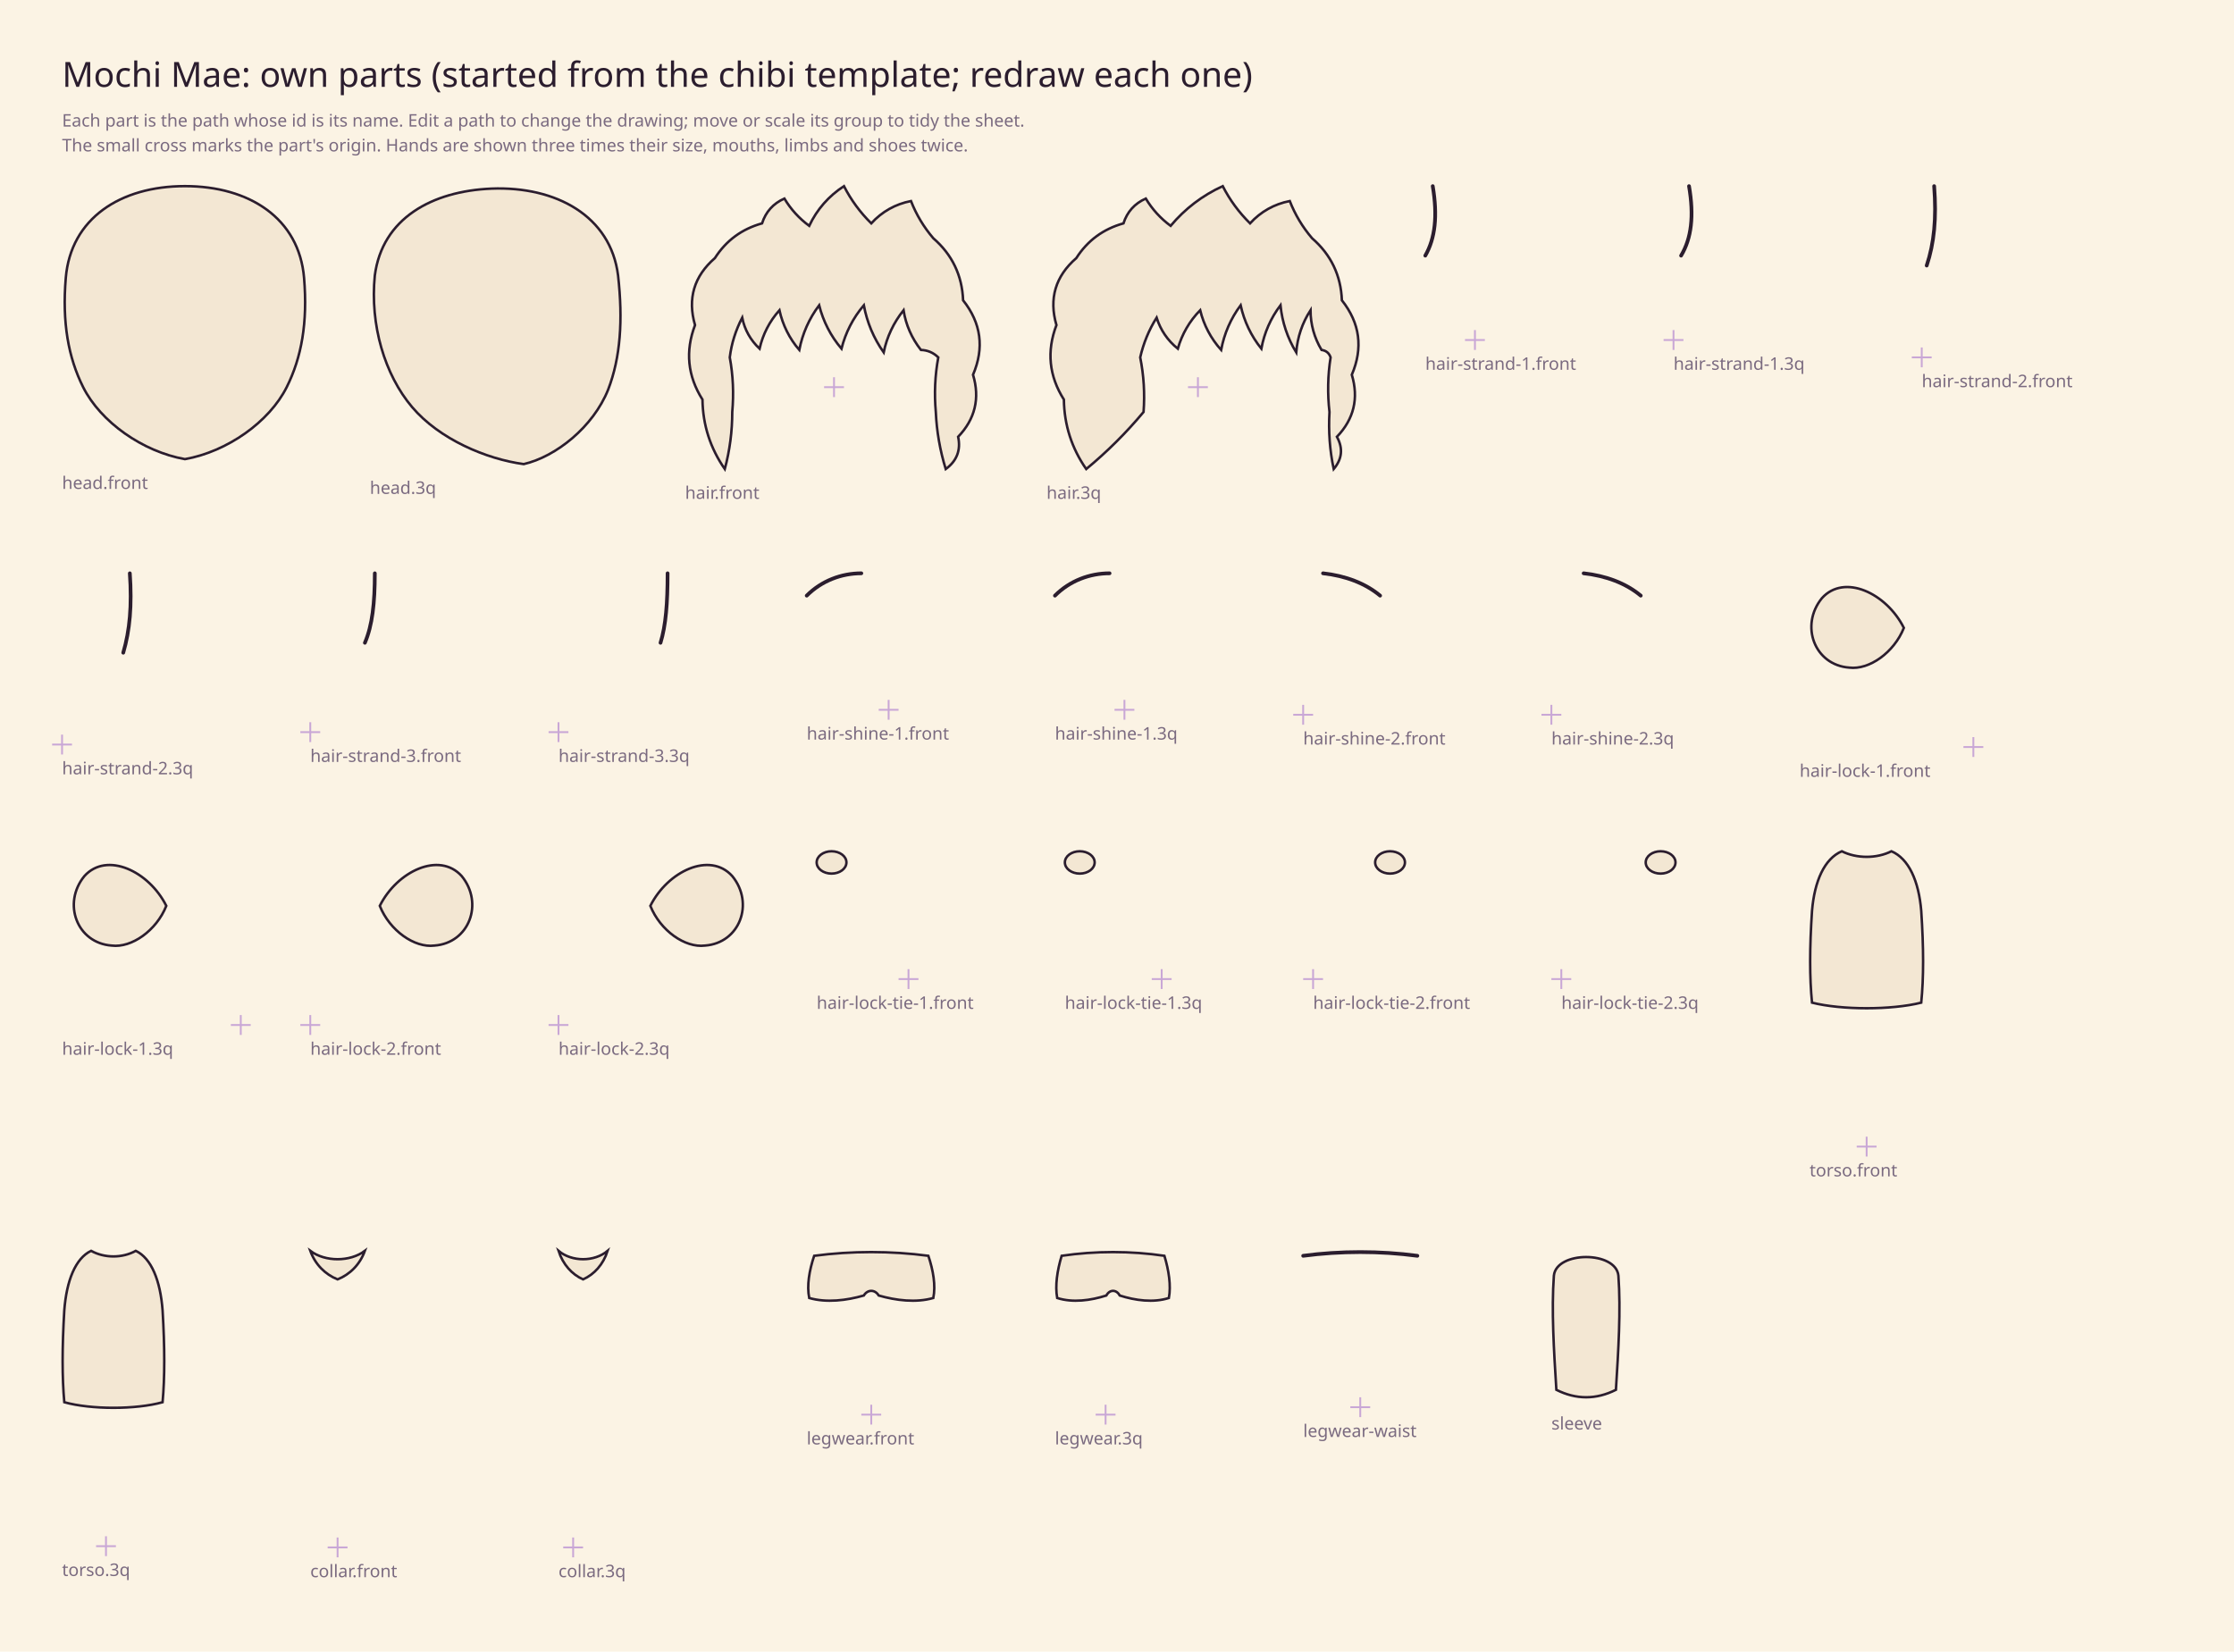
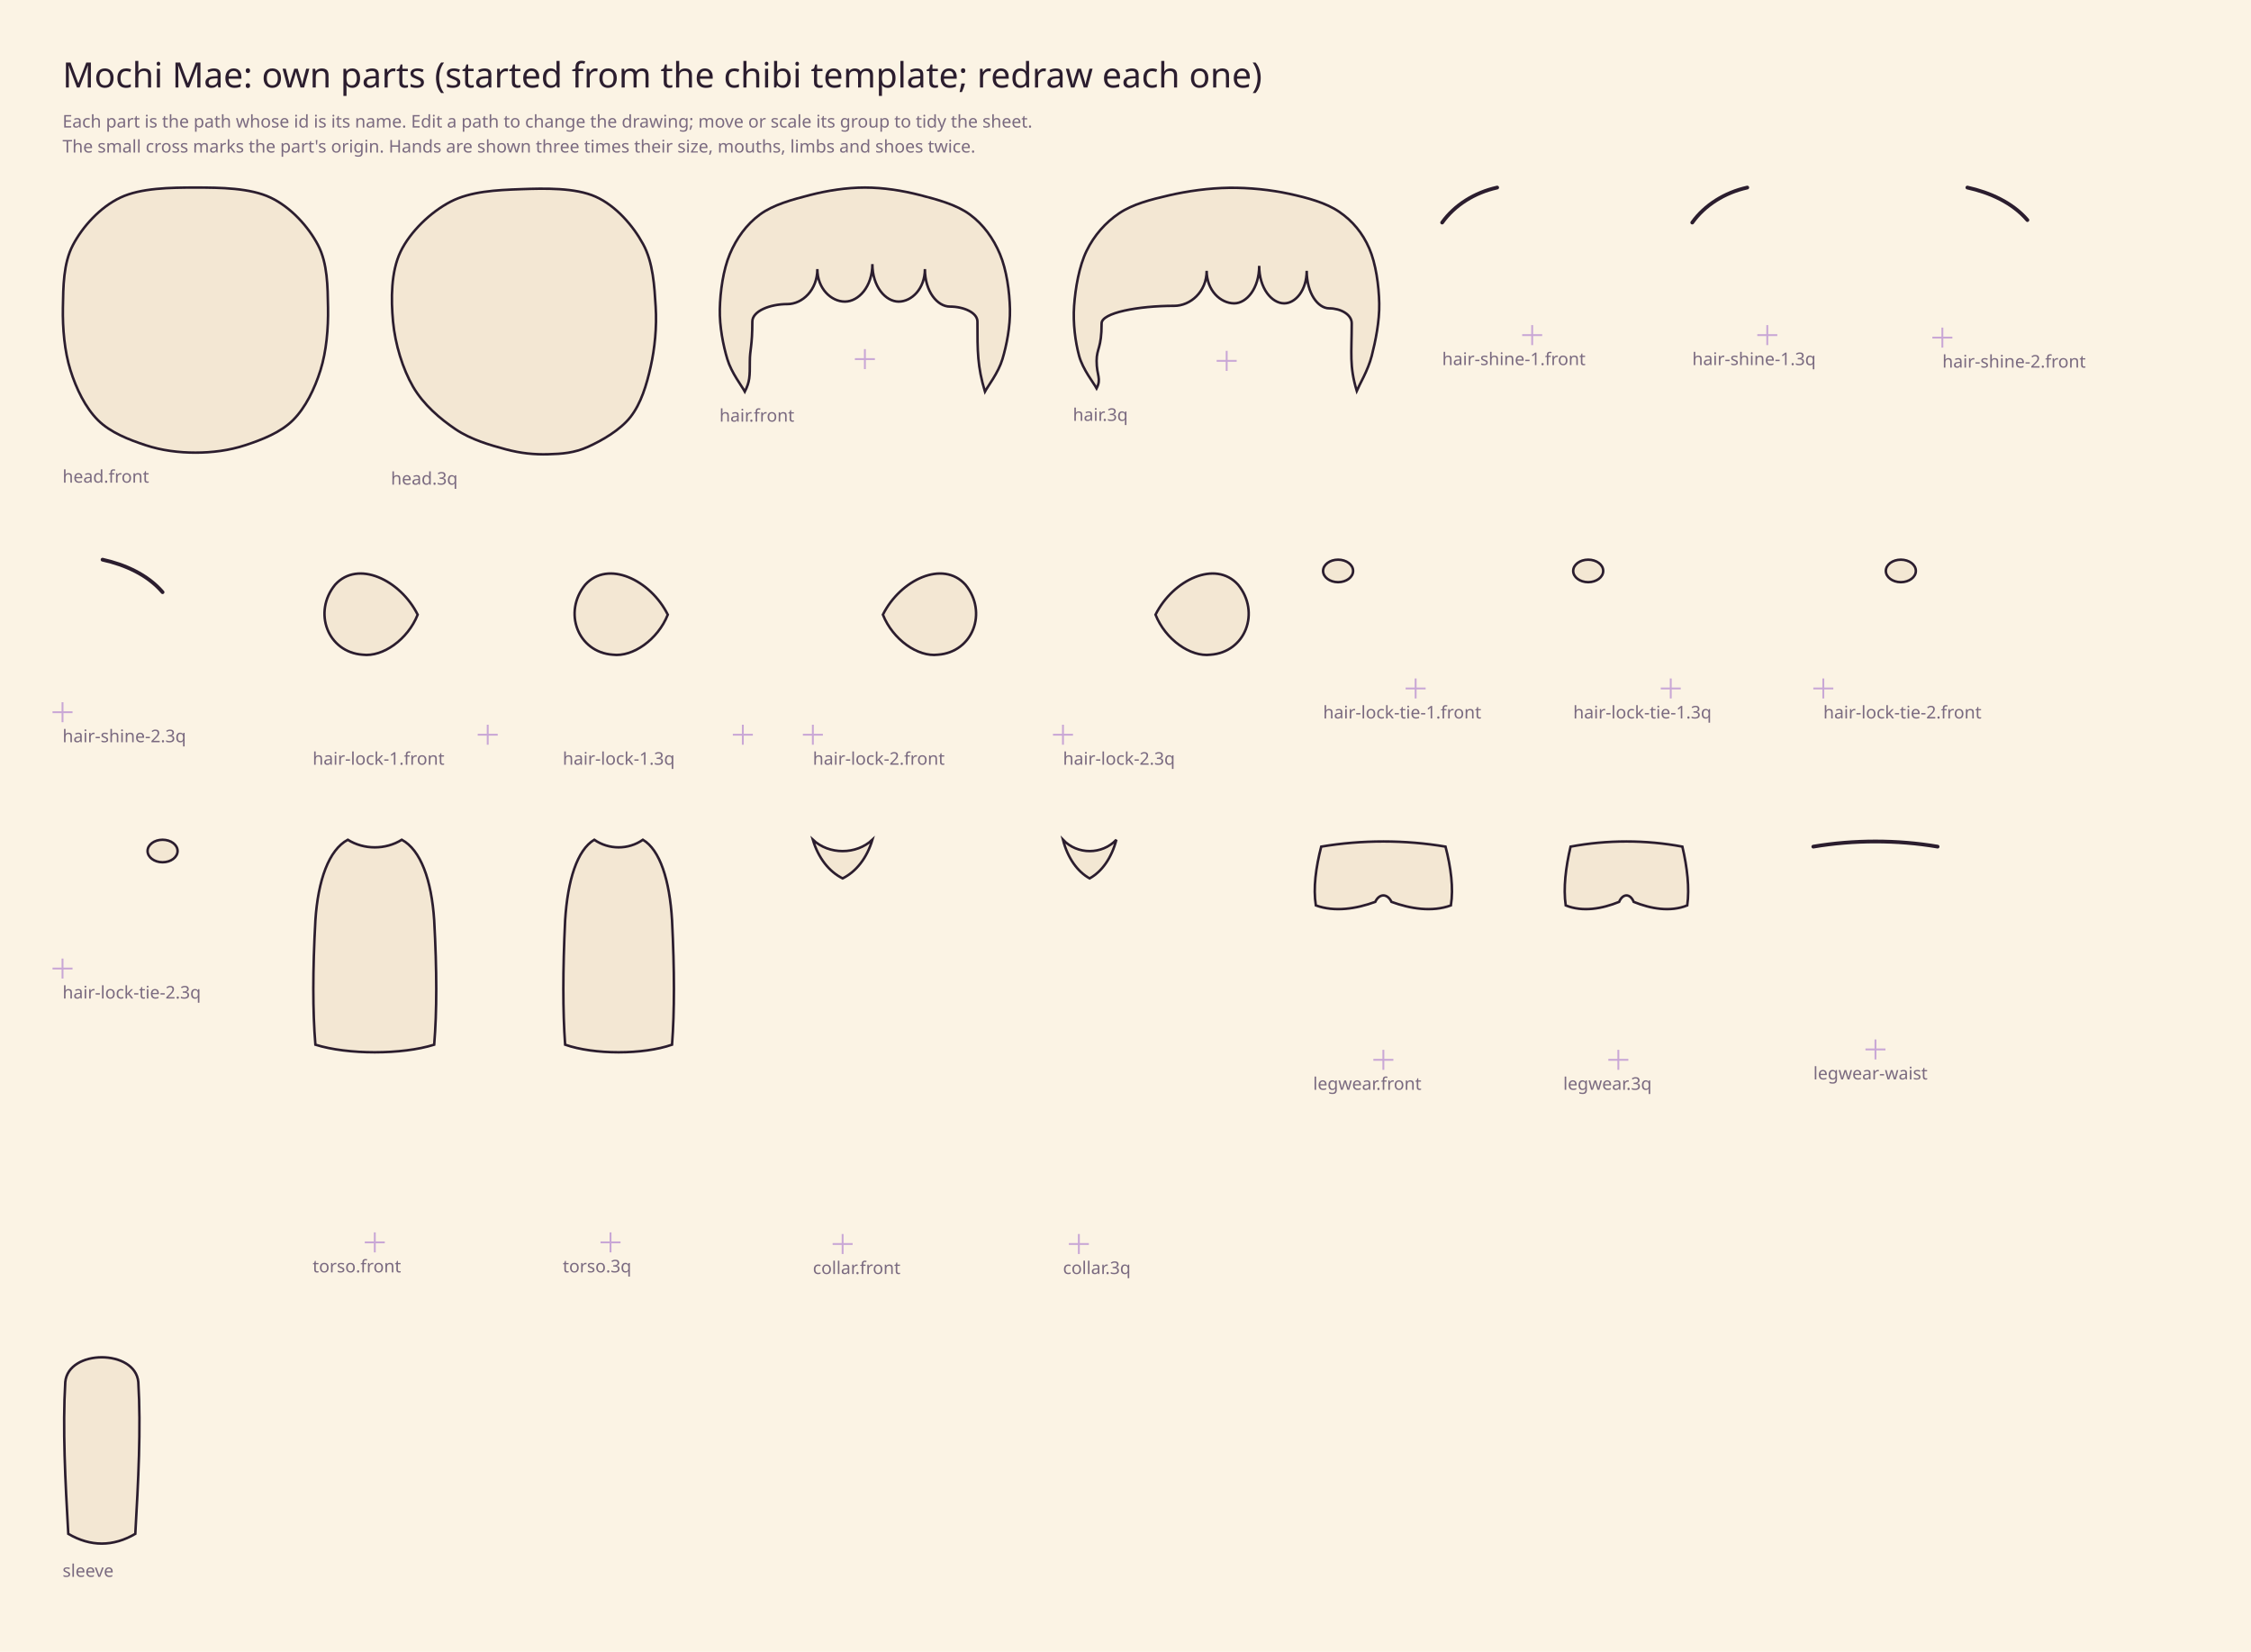
- <svg xmlns="http://www.w3.org/2000/svg" width="1800" height="1331" viewBox="0 0 1800 1331">
+ <svg xmlns="http://www.w3.org/2000/svg" width="1800" height="1321.1" viewBox="0 0 1800 1321.1">
  <rect width="100%" height="100%" fill="#fbf3e4" />
  <text x="50" y="70" font-family="sans-serif" font-size="28" fill="#2b1d2e">Mochi Mae: own parts (started from the chibi template; redraw each one)</text>
  <text x="50" y="102" font-family="sans-serif" font-size="14" fill="#7a6a80">Each part is the path whose id is its name. Edit a path to change the drawing; move or scale its group to tidy the sheet.</text>
  <text x="50" y="122" font-family="sans-serif" font-size="14" fill="#7a6a80">The small cross marks the part's origin. Hands are shown three times their size, mouths, limbs and shoes twice.</text>
-   <g transform="translate(149 254) scale(1)">
+   <g transform="translate(156.3 256) scale(1)">
    <path d="M-8 0 H8 M0 -8 V8" stroke="#c9a7d6" stroke-width="1.5" vector-effect="non-scaling-stroke" />
-     <path id="head.front" d="M0 -104 C52 -104 92 -78 96 -30 C99 6 94 34 82 58 C68 86 34 110 0 116 C-34 110 -68 86 -82 58 C-94 34 -99 6 -96 -30 C-92 -78 -52 -104 0 -104 Z" fill="#f3e7d3" stroke="#2b1d2e" stroke-width="2" vector-effect="non-scaling-stroke" />
+     <path id="head.front" d="M0 -106 C20 -106 43.7 -105.7 60 -98 C76.3 -90.3 90.3 -74.7 98 -60 C105.7 -45.3 105.7 -26.7 106 -10 C106.3 6.7 104.7 25 100 40 C95.3 55 88 70 78 80 C68 90 53 95.7 40 100 C27 104.3 13.3 106 0 106 C-13.3 106 -27 104.3 -40 100 C-53 95.7 -68 90 -78 80 C-88 70 -95.3 55 -100 40 C-104.7 25 -106.3 6.7 -106 -10 C-105.7 -26.7 -105.7 -45.3 -98 -60 C-90.3 -74.7 -76.3 -90.3 -60 -98 C-43.7 -105.7 -20 -106 0 -106 Z" fill="#f3e7d3" stroke="#2b1d2e" stroke-width="2" vector-effect="non-scaling-stroke" />
  </g>
-   <text x="50" y="394" font-family="sans-serif" font-size="14" fill="#7a6a80">head.front</text>
-   <g transform="translate(402 258) scale(1)">
+   <text x="50" y="386" font-family="sans-serif" font-size="14" fill="#7a6a80">head.front</text>
+   <g transform="translate(420.3 257.3) scale(1)">
    <path d="M-8 0 H8 M0 -8 V8" stroke="#c9a7d6" stroke-width="1.5" vector-effect="non-scaling-stroke" />
-     <path id="head.3q" d="M-6 -106 C46 -108 90 -84 96 -36 C100 0 98 30 88 56 C76 86 46 110 20 116 C-10 112 -48 96 -70 70 C-92 44 -104 4 -100 -36 C-94 -82 -54 -104 -6 -106 Z" fill="#f3e7d3" stroke="#2b1d2e" stroke-width="2" vector-effect="non-scaling-stroke" />
+     <path id="head.3q" d="M-4 -106 C15.3 -106.7 39.7 -107.3 56 -100 C72.3 -92.7 86 -76.7 94 -62 C102 -47.3 103 -28.3 104 -12 C105 4.3 103.3 21.3 100 36 C96.7 50.7 92.3 65.3 84 76 C75.7 86.7 61 95 50 100 C39 105 29 105.7 18 106 C7 106.3 -3.7 105.3 -16 102 C-28.3 98.7 -43.7 94.3 -56 86 C-68.3 77.7 -81.7 66.3 -90 52 C-98.3 37.7 -104.3 18 -106 0 C-107.7 -18 -107.7 -40 -100 -56 C-92.3 -72 -76 -87.7 -60 -96 C-44 -104.3 -23.3 -105.3 -4 -106 Z" fill="#f3e7d3" stroke="#2b1d2e" stroke-width="2" vector-effect="non-scaling-stroke" />
  </g>
-   <text x="298" y="398" font-family="sans-serif" font-size="14" fill="#7a6a80">head.3q</text>
-   <g transform="translate(672 312) scale(1)">
+   <text x="312.6" y="387.6" font-family="sans-serif" font-size="14" fill="#7a6a80">head.3q</text>
+   <g transform="translate(691.6 287.2) scale(1)">
    <path d="M-8 0 H8 M0 -8 V8" stroke="#c9a7d6" stroke-width="1.5" vector-effect="non-scaling-stroke" />
-     <path id="hair.front" d="M-88 66 C-99.7 49.2 -105.7 30.5 -106 10 C-118 -9 -120 -29 -112 -50 C-118.2 -71.4 -112.8 -89.4 -96 -104 C-86.9 -118.2 -74.2 -127.5 -58 -132 C-55 -141.3 -49 -148 -40 -152 C-34.8 -143.3 -28.1 -136 -20 -130 C-13.7 -143.3 -4.3 -154 8 -162 C13.7 -150.8 21.1 -140.8 30 -132 C38.7 -141.5 49.4 -147.5 62 -150 C66.3 -139 72.3 -129 80 -120 C95.2 -106.8 103.2 -90.1 104 -70 C118.6 -51.6 121.2 -31.6 112 -10 C117.7 9 113.7 25.7 100 40 C102.3 50.8 98.9 59.5 90 66 C85.4 51 82.7 35.7 82 20 C80.7 5.2 81.3 -9.4 84 -24 C80.1 -27.8 75.5 -29.8 70 -30 C62.6 -39.5 57.9 -50.1 56 -62 C48 -51.9 42.6 -40.6 40 -28 C31.9 -39.5 26.6 -52.2 24 -66 C15.3 -55.7 9.3 -44 6 -31 C-2.7 -41.3 -8.7 -53 -12 -66 C-20.1 -55.2 -25.4 -43.2 -28 -30 C-36 -39.3 -41.3 -50 -44 -62 C-52 -53 -57.3 -42.7 -60 -31 C-67.3 -37.9 -72 -46.2 -74 -56 C-79.2 -45.9 -82.6 -35.3 -84 -24 C-81.3 -9.4 -80.7 5.2 -82 20 C-82 35.6 -84 50.9 -88 66 Z" fill="#f3e7d3" stroke="#2b1d2e" stroke-width="2" vector-effect="non-scaling-stroke" />
+     <path id="hair.front" d="M-96 26 C-98.3 21.7 -106.7 11 -110 0 C-113.3 -11 -116.3 -26 -116 -40 C-115.7 -54 -113.3 -71.4 -108 -84 C-102.7 -96.6 -94.7 -107.7 -84 -115.6 C-73.3 -123.5 -58 -127.6 -44 -131.2 C-30 -134.8 -14.7 -137.2 0 -137.2 C14.7 -137.2 30 -134.8 44 -131.2 C58 -127.6 73.3 -123.5 84 -115.6 C94.7 -107.7 102.7 -96.6 108 -84 C113.3 -71.4 115.7 -54 116 -40 C116.3 -26 113.3 -11 110 0 C106.7 11 98.3 21.7 96 26 C90 6 90 -6 90 -30 C90 -37.2 79 -42 68 -42 C58 -42 48 -54 48 -72 C48 -56.4 37.5 -46 27 -46 C16.5 -46 6 -58 6 -76 C6 -58 -5 -46 -16 -46 C-27 -46 -38 -56.4 -38 -72 C-38 -55.2 -50 -44 -62 -44 C-76 -44 -90 -38.4 -90 -30 C-90 -10 -92 -8 -92 2 C-92 14 -92 18 -96 26 Z" fill="#f3e7d3" stroke="#2b1d2e" stroke-width="2" vector-effect="non-scaling-stroke" />
  </g>
-   <text x="552" y="402" font-family="sans-serif" font-size="14" fill="#7a6a80">hair.front</text>
-   <g transform="translate(965.2 312) scale(1)">
+   <text x="575.3" y="337.2" font-family="sans-serif" font-size="14" fill="#7a6a80">hair.front</text>
+   <g transform="translate(980.9 288.6) scale(1)">
    <path d="M-8 0 H8 M0 -8 V8" stroke="#c9a7d6" stroke-width="1.5" vector-effect="non-scaling-stroke" />
-     <path id="hair.3q" d="M-90 66 C-101.7 49.2 -107.7 30.5 -108 10 C-120 -9 -122 -29 -114 -50 C-120.2 -71.4 -114.8 -89.4 -98 -104 C-88.9 -118.2 -76.2 -127.5 -60 -132 C-57 -141.3 -51 -148 -42 -152 C-36.8 -143.3 -30.1 -136 -22 -130 C-10.4 -143.8 3.6 -154.5 20 -162 C25.7 -150.8 33.1 -140.8 42 -132 C50.7 -141.5 61.4 -147.5 74 -150 C78.3 -139 84.3 -129 92 -120 C107.2 -106.8 115.2 -90.1 116 -70 C130.6 -51.6 133.2 -31.6 124 -10 C129.7 9 125.7 25.7 112 40 C117.1 49.3 116.2 57.9 109.4 66 C106.2 50.8 105.1 35.5 106 20 C104.3 5.3 104.6 -9.4 106.9 -24 C105.7 -27.5 103.3 -29.5 99.6 -30 C93.7 -39.9 90.8 -50.5 90.7 -62 C84 -51.6 80.2 -40.3 79.2 -28 C72.1 -39.7 67.9 -52.4 66.5 -66 C58.6 -55.5 53.5 -43.9 51.1 -31 C42.8 -41.4 37.3 -53 34.4 -66 C26.4 -55.2 21.2 -43.2 18.7 -30 C10.4 -39.3 4.8 -49.9 1.8 -62 C-6.8 -53.2 -12.8 -42.8 -16.2 -31 C-24.4 -37.6 -30.1 -46 -33.3 -56 C-39.5 -46.1 -43.9 -35.4 -46.5 -24 C-43.6 -9.5 -42.7 5.2 -43.8 20 C-57.8 36.8 -73.2 52.1 -90 66 Z" fill="#f3e7d3" stroke="#2b1d2e" stroke-width="2" vector-effect="non-scaling-stroke" />
+     <path id="hair.3q" d="M-104 22 C-106.3 17.7 -115 7 -118 -4 C-121 -15 -123 -30 -122 -44 C-121 -58 -118 -75.7 -112 -88 C-106 -100.3 -97 -110.6 -86 -118 C-75 -125.4 -60.7 -129 -46 -132.4 C-31.3 -135.8 -14 -138.2 2 -138.4 C18 -138.6 35.3 -136.8 50 -133.6 C64.7 -130.4 79.3 -126.5 90 -119.2 C100.7 -111.9 108.7 -102.2 114 -90 C119.3 -77.8 121.7 -60.3 122 -46 C122.3 -31.7 119 -15.7 116 -4 C113 7.7 106 19.3 104 24 C98 4 100 -6 100 -30 C100 -37.2 91 -42 82 -42 C73 -42 64 -54 64 -72 C64 -56.4 55 -46 46 -46 C36 -46 26 -58 26 -76 C26 -58 16 -46 6 -46 C-5 -46 -16 -56.4 -16 -72 C-16 -55.2 -29 -44 -42 -44 C-71 -44 -100 -38.4 -100 -30 C-100 -10 -104 -10 -104 0 C-104 12 -100 14 -104 22 Z" fill="#f3e7d3" stroke="#2b1d2e" stroke-width="2" vector-effect="non-scaling-stroke" />
  </g>
-   <text x="843.2" y="402" font-family="sans-serif" font-size="14" fill="#7a6a80">hair.3q</text>
-   <g transform="translate(1188.4 274) scale(1)">
+   <text x="857.9" y="336.6" font-family="sans-serif" font-size="14" fill="#7a6a80">hair.3q</text>
+   <g transform="translate(1225.2 268) scale(1)">
    <path d="M-8 0 H8 M0 -8 V8" stroke="#c9a7d6" stroke-width="1.5" vector-effect="non-scaling-stroke" />
-     <path id="hair-strand-1.front" d="M-34 -124 C-30 -100 -32 -82 -40 -68" fill="none" stroke="#2b1d2e" stroke-width="3" stroke-linecap="round" vector-effect="non-scaling-stroke" />
+     <path id="hair-shine-1.front" d="M-72 -90 C-62 -104 -46 -114 -28 -118" fill="none" stroke="#2b1d2e" stroke-width="3" stroke-linecap="round" vector-effect="non-scaling-stroke" />
  </g>
-   <text x="1148.4" y="298" font-family="sans-serif" font-size="14" fill="#7a6a80">hair-strand-1.front</text>
-   <g transform="translate(1348.4 274) scale(1)">
+   <text x="1153.2" y="292" font-family="sans-serif" font-size="14" fill="#7a6a80">hair-shine-1.front</text>
+   <g transform="translate(1413.2 268) scale(1)">
    <path d="M-8 0 H8 M0 -8 V8" stroke="#c9a7d6" stroke-width="1.5" vector-effect="non-scaling-stroke" />
-     <path id="hair-strand-1.3q" d="M12.5 -124 C16.6 -100 14.5 -82 6.1 -68" fill="none" stroke="#2b1d2e" stroke-width="3" stroke-linecap="round" vector-effect="non-scaling-stroke" />
+     <path id="hair-shine-1.3q" d="M-60 -90 C-50 -104 -34 -114 -16 -118" fill="none" stroke="#2b1d2e" stroke-width="3" stroke-linecap="round" vector-effect="non-scaling-stroke" />
  </g>
-   <text x="1348.4" y="298" font-family="sans-serif" font-size="14" fill="#7a6a80">hair-strand-1.3q</text>
-   <g transform="translate(1548.4 288) scale(1)">
+   <text x="1353.2" y="292" font-family="sans-serif" font-size="14" fill="#7a6a80">hair-shine-1.3q</text>
+   <g transform="translate(1553.2 270) scale(1)">
    <path d="M-8 0 H8 M0 -8 V8" stroke="#c9a7d6" stroke-width="1.5" vector-effect="non-scaling-stroke" />
-     <path id="hair-strand-2.front" d="M10 -138 C12 -112 10 -92 4 -74" fill="none" stroke="#2b1d2e" stroke-width="3" stroke-linecap="round" vector-effect="non-scaling-stroke" />
+     <path id="hair-shine-2.front" d="M20 -120 C38 -116 56 -108 68 -94" fill="none" stroke="#2b1d2e" stroke-width="3" stroke-linecap="round" vector-effect="non-scaling-stroke" />
  </g>
-   <text x="1548.4" y="312" font-family="sans-serif" font-size="14" fill="#7a6a80">hair-strand-2.front</text>
-   <g transform="translate(50 600) scale(1)">
+   <text x="1553.2" y="294" font-family="sans-serif" font-size="14" fill="#7a6a80">hair-shine-2.front</text>
+   <g transform="translate(50 569.6) scale(1)">
    <path d="M-8 0 H8 M0 -8 V8" stroke="#c9a7d6" stroke-width="1.5" vector-effect="non-scaling-stroke" />
-     <path id="hair-strand-2.3q" d="M54.6 -138 C56.4 -112 54.6 -92 49.3 -74" fill="none" stroke="#2b1d2e" stroke-width="3" stroke-linecap="round" vector-effect="non-scaling-stroke" />
+     <path id="hair-shine-2.3q" d="M32 -122 C50 -118 68 -110 80 -96" fill="none" stroke="#2b1d2e" stroke-width="3" stroke-linecap="round" vector-effect="non-scaling-stroke" />
  </g>
-   <text x="50" y="624" font-family="sans-serif" font-size="14" fill="#7a6a80">hair-strand-2.3q</text>
-   <g transform="translate(250 590) scale(1)">
-     <path d="M-8 0 H8 M0 -8 V8" stroke="#c9a7d6" stroke-width="1.5" vector-effect="non-scaling-stroke" />
-     <path id="hair-strand-3.front" d="M52 -128 C52 -104 50 -86 44 -72" fill="none" stroke="#2b1d2e" stroke-width="3" stroke-linecap="round" vector-effect="non-scaling-stroke" />
-   </g>
-   <text x="250" y="614" font-family="sans-serif" font-size="14" fill="#7a6a80">hair-strand-3.front</text>
-   <g transform="translate(450 590) scale(1)">
-     <path d="M-8 0 H8 M0 -8 V8" stroke="#c9a7d6" stroke-width="1.5" vector-effect="non-scaling-stroke" />
-     <path id="hair-strand-3.3q" d="M87.9 -128 C87.9 -104 86.5 -86 82.2 -72" fill="none" stroke="#2b1d2e" stroke-width="3" stroke-linecap="round" vector-effect="non-scaling-stroke" />
-   </g>
-   <text x="450" y="614" font-family="sans-serif" font-size="14" fill="#7a6a80">hair-strand-3.3q</text>
-   <g transform="translate(716 572) scale(1)">
-     <path d="M-8 0 H8 M0 -8 V8" stroke="#c9a7d6" stroke-width="1.5" vector-effect="non-scaling-stroke" />
-     <path id="hair-shine-1.front" d="M-66 -92 C-54 -104 -38 -110 -22 -110" fill="none" stroke="#2b1d2e" stroke-width="3" stroke-linecap="round" vector-effect="non-scaling-stroke" />
-   </g>
-   <text x="650" y="596" font-family="sans-serif" font-size="14" fill="#7a6a80">hair-shine-1.front</text>
-   <g transform="translate(906 572) scale(1)">
-     <path d="M-8 0 H8 M0 -8 V8" stroke="#c9a7d6" stroke-width="1.5" vector-effect="non-scaling-stroke" />
-     <path id="hair-shine-1.3q" d="M-56 -92 C-44 -104 -28 -110 -12 -110" fill="none" stroke="#2b1d2e" stroke-width="3" stroke-linecap="round" vector-effect="non-scaling-stroke" />
-   </g>
-   <text x="850" y="596" font-family="sans-serif" font-size="14" fill="#7a6a80">hair-shine-1.3q</text>
-   <g transform="translate(1050 576) scale(1)">
-     <path d="M-8 0 H8 M0 -8 V8" stroke="#c9a7d6" stroke-width="1.5" vector-effect="non-scaling-stroke" />
-     <path id="hair-shine-2.front" d="M16 -114 C34 -112 50 -106 62 -96" fill="none" stroke="#2b1d2e" stroke-width="3" stroke-linecap="round" vector-effect="non-scaling-stroke" />
-   </g>
-   <text x="1050" y="600" font-family="sans-serif" font-size="14" fill="#7a6a80">hair-shine-2.front</text>
-   <g transform="translate(1250 576) scale(1)">
-     <path d="M-8 0 H8 M0 -8 V8" stroke="#c9a7d6" stroke-width="1.5" vector-effect="non-scaling-stroke" />
-     <path id="hair-shine-2.3q" d="M26 -114 C44 -112 60 -106 72 -96" fill="none" stroke="#2b1d2e" stroke-width="3" stroke-linecap="round" vector-effect="non-scaling-stroke" />
-   </g>
-   <text x="1250" y="600" font-family="sans-serif" font-size="14" fill="#7a6a80">hair-shine-2.3q</text>
-   <g transform="translate(1590 602) scale(1)">
+   <text x="50" y="593.6" font-family="sans-serif" font-size="14" fill="#7a6a80">hair-shine-2.3q</text>
+   <g transform="translate(390 587.6) scale(1)">
    <path d="M-8 0 H8 M0 -8 V8" stroke="#c9a7d6" stroke-width="1.5" vector-effect="non-scaling-stroke" />
    <path id="hair-lock-1.front" d="M-56 -96 C-70 -124 -104 -140 -122 -120 C-140 -98 -128 -66 -100 -64 C-84 -62 -64 -76 -56 -96 Z" fill="#f3e7d3" stroke="#2b1d2e" stroke-width="2" vector-effect="non-scaling-stroke" />
  </g>
-   <text x="1450" y="626" font-family="sans-serif" font-size="14" fill="#7a6a80">hair-lock-1.front</text>
-   <g transform="translate(194 826) scale(1)">
+   <text x="250" y="611.6" font-family="sans-serif" font-size="14" fill="#7a6a80">hair-lock-1.front</text>
+   <g transform="translate(594 587.6) scale(1)">
    <path d="M-8 0 H8 M0 -8 V8" stroke="#c9a7d6" stroke-width="1.5" vector-effect="non-scaling-stroke" />
    <path id="hair-lock-1.3q" d="M-60 -96 C-74 -124 -108 -140 -126 -120 C-144 -98 -132 -66 -104 -64 C-88 -62 -68 -76 -60 -96 Z" fill="#f3e7d3" stroke="#2b1d2e" stroke-width="2" vector-effect="non-scaling-stroke" />
  </g>
-   <text x="50" y="850" font-family="sans-serif" font-size="14" fill="#7a6a80">hair-lock-1.3q</text>
-   <g transform="translate(250 826) scale(1)">
+   <text x="450" y="611.6" font-family="sans-serif" font-size="14" fill="#7a6a80">hair-lock-1.3q</text>
+   <g transform="translate(650 587.6) scale(1)">
    <path d="M-8 0 H8 M0 -8 V8" stroke="#c9a7d6" stroke-width="1.5" vector-effect="non-scaling-stroke" />
    <path id="hair-lock-2.front" d="M56 -96 C70 -124 104 -140 122 -120 C140 -98 128 -66 100 -64 C84 -62 64 -76 56 -96 Z" fill="#f3e7d3" stroke="#2b1d2e" stroke-width="2" vector-effect="non-scaling-stroke" />
  </g>
-   <text x="250" y="850" font-family="sans-serif" font-size="14" fill="#7a6a80">hair-lock-2.front</text>
-   <g transform="translate(450 826) scale(1)">
+   <text x="650" y="611.6" font-family="sans-serif" font-size="14" fill="#7a6a80">hair-lock-2.front</text>
+   <g transform="translate(850 587.6) scale(1)">
    <path d="M-8 0 H8 M0 -8 V8" stroke="#c9a7d6" stroke-width="1.5" vector-effect="non-scaling-stroke" />
    <path id="hair-lock-2.3q" d="M74 -96 C88 -124 122 -140 140 -120 C158 -98 146 -66 118 -64 C102 -62 82 -76 74 -96 Z" fill="#f3e7d3" stroke="#2b1d2e" stroke-width="2" vector-effect="non-scaling-stroke" />
  </g>
-   <text x="450" y="850" font-family="sans-serif" font-size="14" fill="#7a6a80">hair-lock-2.3q</text>
-   <g transform="translate(732 789) scale(1)">
+   <text x="850" y="611.6" font-family="sans-serif" font-size="14" fill="#7a6a80">hair-lock-2.3q</text>
+   <g transform="translate(1132 550.6) scale(1)">
    <path d="M-8 0 H8 M0 -8 V8" stroke="#c9a7d6" stroke-width="1.5" vector-effect="non-scaling-stroke" />
    <path id="hair-lock-tie-1.front" d="M-50 -94 C-50 -89 -55.4 -85 -62 -85 C-68.6 -85 -74 -89 -74 -94 C-74 -99 -68.6 -103 -62 -103 C-55.4 -103 -50 -99 -50 -94 Z" fill="#f3e7d3" stroke="#2b1d2e" stroke-width="2" vector-effect="non-scaling-stroke" />
  </g>
-   <text x="658" y="813" font-family="sans-serif" font-size="14" fill="#7a6a80">hair-lock-tie-1.front</text>
-   <g transform="translate(936 789) scale(1)">
+   <text x="1058" y="574.6" font-family="sans-serif" font-size="14" fill="#7a6a80">hair-lock-tie-1.front</text>
+   <g transform="translate(1336 550.6) scale(1)">
    <path d="M-8 0 H8 M0 -8 V8" stroke="#c9a7d6" stroke-width="1.5" vector-effect="non-scaling-stroke" />
    <path id="hair-lock-tie-1.3q" d="M-54 -94 C-54 -89 -59.4 -85 -66 -85 C-72.6 -85 -78 -89 -78 -94 C-78 -99 -72.6 -103 -66 -103 C-59.4 -103 -54 -99 -54 -94 Z" fill="#f3e7d3" stroke="#2b1d2e" stroke-width="2" vector-effect="non-scaling-stroke" />
  </g>
-   <text x="858" y="813" font-family="sans-serif" font-size="14" fill="#7a6a80">hair-lock-tie-1.3q</text>
-   <g transform="translate(1058 789) scale(1)">
+   <text x="1258" y="574.6" font-family="sans-serif" font-size="14" fill="#7a6a80">hair-lock-tie-1.3q</text>
+   <g transform="translate(1458 550.6) scale(1)">
    <path d="M-8 0 H8 M0 -8 V8" stroke="#c9a7d6" stroke-width="1.5" vector-effect="non-scaling-stroke" />
    <path id="hair-lock-tie-2.front" d="M50 -94 C50 -89 55.4 -85 62 -85 C68.6 -85 74 -89 74 -94 C74 -99 68.6 -103 62 -103 C55.4 -103 50 -99 50 -94 Z" fill="#f3e7d3" stroke="#2b1d2e" stroke-width="2" vector-effect="non-scaling-stroke" />
  </g>
-   <text x="1058" y="813" font-family="sans-serif" font-size="14" fill="#7a6a80">hair-lock-tie-2.front</text>
-   <g transform="translate(1258 789) scale(1)">
+   <text x="1458" y="574.6" font-family="sans-serif" font-size="14" fill="#7a6a80">hair-lock-tie-2.front</text>
+   <g transform="translate(50 774.6) scale(1)">
    <path d="M-8 0 H8 M0 -8 V8" stroke="#c9a7d6" stroke-width="1.5" vector-effect="non-scaling-stroke" />
    <path id="hair-lock-tie-2.3q" d="M68 -94 C68 -89 73.4 -85 80 -85 C86.6 -85 92 -89 92 -94 C92 -99 86.6 -103 80 -103 C73.4 -103 68 -99 68 -94 Z" fill="#f3e7d3" stroke="#2b1d2e" stroke-width="2" vector-effect="non-scaling-stroke" />
  </g>
-   <text x="1258" y="813" font-family="sans-serif" font-size="14" fill="#7a6a80">hair-lock-tie-2.3q</text>
-   <g transform="translate(1504 924) scale(1)">
+   <text x="50" y="798.6" font-family="sans-serif" font-size="14" fill="#7a6a80">hair-lock-tie-2.3q</text>
+   <g transform="translate(299.7 993.6) scale(1)">
    <path d="M-8 0 H8 M0 -8 V8" stroke="#c9a7d6" stroke-width="1.5" vector-effect="non-scaling-stroke" />
-     <path id="torso.front" d="M-20 -238 C-8 -232 8 -232 20 -238 C34 -232 42 -214 44 -190 C46 -160 46 -136 44 -116 C20 -110 -20 -110 -44 -116 C-46 -136 -46 -160 -44 -190 C-42 -214 -34 -232 -20 -238 Z" fill="#f3e7d3" stroke="#2b1d2e" stroke-width="2" vector-effect="non-scaling-stroke" />
+     <path id="torso.front" d="M-21.6 -322 C-8.6 -313.9 8.6 -313.9 21.6 -322 C36.7 -313.9 45.4 -289.8 47.5 -257.5 C49.7 -217.2 49.7 -184.9 47.5 -158.1 C21.6 -150 -21.6 -150 -47.5 -158.1 C-49.7 -184.9 -49.7 -217.2 -47.5 -257.5 C-45.4 -289.8 -36.7 -313.9 -21.6 -322 Z" fill="#f3e7d3" stroke="#2b1d2e" stroke-width="2" vector-effect="non-scaling-stroke" />
  </g>
-   <text x="1458" y="948" font-family="sans-serif" font-size="14" fill="#7a6a80">torso.front</text>
-   <g transform="translate(85.4 1246) scale(1)">
+   <text x="250" y="1017.6" font-family="sans-serif" font-size="14" fill="#7a6a80">torso.front</text>
+   <g transform="translate(488.2 993.6) scale(1)">
    <path d="M-8 0 H8 M0 -8 V8" stroke="#c9a7d6" stroke-width="1.5" vector-effect="non-scaling-stroke" />
-     <path id="torso.3q" d="M-12 -238 C-1.2 -232 13.2 -232 24 -238 C36.6 -232 43.8 -214 45.6 -190 C47.4 -160 47.4 -136 45.6 -116 C24 -110 -12 -110 -33.6 -116 C-35.4 -136 -35.4 -160 -33.6 -190 C-31.8 -214 -24.6 -232 -12 -238 Z" fill="#f3e7d3" stroke="#2b1d2e" stroke-width="2" vector-effect="non-scaling-stroke" />
+     <path id="torso.3q" d="M-13 -322 C-1.3 -313.9 14.3 -313.9 25.9 -322 C39.5 -313.9 47.3 -289.8 49.2 -257.5 C51.2 -217.2 51.2 -184.9 49.2 -158.1 C25.9 -150 -13 -150 -36.3 -158.1 C-38.2 -184.9 -38.2 -217.2 -36.3 -257.5 C-34.3 -289.8 -26.6 -313.9 -13 -322 Z" fill="#f3e7d3" stroke="#2b1d2e" stroke-width="2" vector-effect="non-scaling-stroke" />
  </g>
-   <text x="50" y="1270" font-family="sans-serif" font-size="14" fill="#7a6a80">torso.3q</text>
-   <g transform="translate(272 1247) scale(1)">
+   <text x="450" y="1017.6" font-family="sans-serif" font-size="14" fill="#7a6a80">torso.3q</text>
+   <g transform="translate(673.8 994.9) scale(1)">
    <path d="M-8 0 H8 M0 -8 V8" stroke="#c9a7d6" stroke-width="1.5" vector-effect="non-scaling-stroke" />
-     <path id="collar.front" d="M-22 -239 C-10 -230 10 -230 22 -239 C18 -228 10 -220 0 -216 C-10 -220 -18 -228 -22 -239 Z" fill="#f3e7d3" stroke="#2b1d2e" stroke-width="2" vector-effect="non-scaling-stroke" />
+     <path id="collar.front" d="M-23.8 -323.3 C-10.8 -311.2 10.8 -311.2 23.8 -323.3 C19.4 -308.6 10.8 -297.8 0 -292.4 C-10.8 -297.8 -19.4 -308.6 -23.8 -323.3 Z" fill="#f3e7d3" stroke="#2b1d2e" stroke-width="2" vector-effect="non-scaling-stroke" />
  </g>
-   <text x="250" y="1271" font-family="sans-serif" font-size="14" fill="#7a6a80">collar.front</text>
-   <g transform="translate(461.8 1247) scale(1)">
+   <text x="650" y="1018.9" font-family="sans-serif" font-size="14" fill="#7a6a80">collar.front</text>
+   <g transform="translate(862.7 994.9) scale(1)">
    <path d="M-8 0 H8 M0 -8 V8" stroke="#c9a7d6" stroke-width="1.5" vector-effect="non-scaling-stroke" />
-     <path id="collar.3q" d="M-11.8 -239 C-1 -230 17 -230 27.8 -239 C24.2 -228 17 -220 8 -216 C-1 -220 -8.2 -228 -11.8 -239 Z" fill="#f3e7d3" stroke="#2b1d2e" stroke-width="2" vector-effect="non-scaling-stroke" />
+     <path id="collar.3q" d="M-12.7 -323.3 C-1.1 -311.2 18.4 -311.2 30 -323.3 C26.1 -308.6 18.4 -297.8 8.6 -292.4 C-1.1 -297.8 -8.9 -308.6 -12.7 -323.3 Z" fill="#f3e7d3" stroke="#2b1d2e" stroke-width="2" vector-effect="non-scaling-stroke" />
  </g>
-   <text x="450" y="1271" font-family="sans-serif" font-size="14" fill="#7a6a80">collar.3q</text>
-   <g transform="translate(702 1140) scale(1)">
+   <text x="850" y="1018.9" font-family="sans-serif" font-size="14" fill="#7a6a80">collar.3q</text>
+   <g transform="translate(1106.2 847.6) scale(1)">
    <path d="M-8 0 H8 M0 -8 V8" stroke="#c9a7d6" stroke-width="1.5" vector-effect="non-scaling-stroke" />
-     <path id="legwear.front" d="M-46 -128 C-16 -132 16 -132 46 -128 C50 -116 52 -104 50 -94 C36 -90 20 -92 6 -96 C3 -101 -3 -101 -6 -96 C-20 -92 -36 -90 -50 -94 C-52 -104 -50 -116 -46 -128 Z" fill="#f3e7d3" stroke="#2b1d2e" stroke-width="2" vector-effect="non-scaling-stroke" />
+     <path id="legwear.front" d="M-49.7 -170.5 C-17.3 -176 17.3 -176 49.7 -170.5 C54 -153.9 56.2 -137.3 54 -123.5 C38.9 -118 21.6 -120.8 6.5 -126.3 C3.2 -133.2 -3.2 -133.2 -6.5 -126.3 C-21.6 -120.8 -38.9 -118 -54 -123.5 C-56.2 -137.3 -54 -153.9 -49.7 -170.5 Z" fill="#f3e7d3" stroke="#2b1d2e" stroke-width="2" vector-effect="non-scaling-stroke" />
  </g>
-   <text x="650" y="1164" font-family="sans-serif" font-size="14" fill="#7a6a80">legwear.front</text>
-   <g transform="translate(890.8 1140) scale(1)">
+   <text x="1050" y="871.6" font-family="sans-serif" font-size="14" fill="#7a6a80">legwear.front</text>
+   <g transform="translate(1294.1 847.6) scale(1)">
    <path d="M-8 0 H8 M0 -8 V8" stroke="#c9a7d6" stroke-width="1.5" vector-effect="non-scaling-stroke" />
-     <path id="legwear.3q" d="M-35.4 -128 C-8.4 -132 20.4 -132 47.4 -128 C51 -116 52.8 -104 51 -94 C38.4 -90 24 -92 11.4 -96 C8.7 -101 3.3 -101 0.6 -96 C-12 -92 -26.4 -90 -39 -94 C-40.8 -104 -39 -116 -35.4 -128 Z" fill="#f3e7d3" stroke="#2b1d2e" stroke-width="2" vector-effect="non-scaling-stroke" />
+     <path id="legwear.3q" d="M-38.2 -170.5 C-9.1 -176 22 -176 51.2 -170.5 C55.1 -153.9 57 -137.3 55.1 -123.5 C41.5 -118 25.9 -120.8 12.3 -126.3 C9.4 -133.2 3.6 -133.2 0.6 -126.3 C-13 -120.8 -28.5 -118 -42.1 -123.5 C-44.1 -137.3 -42.1 -153.9 -38.2 -170.5 Z" fill="#f3e7d3" stroke="#2b1d2e" stroke-width="2" vector-effect="non-scaling-stroke" />
  </g>
-   <text x="850" y="1164" font-family="sans-serif" font-size="14" fill="#7a6a80">legwear.3q</text>
-   <g transform="translate(1096 1134) scale(1)">
+   <text x="1250" y="871.6" font-family="sans-serif" font-size="14" fill="#7a6a80">legwear.3q</text>
+   <g transform="translate(1499.7 839.3) scale(1)">
    <path d="M-8 0 H8 M0 -8 V8" stroke="#c9a7d6" stroke-width="1.5" vector-effect="non-scaling-stroke" />
-     <path id="legwear-waist" d="M-46 -122 C-16 -126 16 -126 46 -122" fill="none" stroke="#2b1d2e" stroke-width="3" stroke-linecap="round" vector-effect="non-scaling-stroke" />
+     <path id="legwear-waist" d="M-49.7 -162.2 C-17.3 -167.7 17.3 -167.7 49.7 -162.2" fill="none" stroke="#2b1d2e" stroke-width="3" stroke-linecap="round" vector-effect="non-scaling-stroke" />
  </g>
-   <text x="1050" y="1158" font-family="sans-serif" font-size="14" fill="#7a6a80">legwear-waist</text>
-   <g transform="translate(1278 1036) scale(2)">
+   <text x="1450" y="863.3" font-family="sans-serif" font-size="14" fill="#7a6a80">legwear-waist</text>
+   <g transform="translate(81.4 1115.9) scale(2)">
    <path d="M-8 0 H8 M0 -8 V8" stroke="#c9a7d6" stroke-width="1.5" vector-effect="non-scaling-stroke" />
-     <path id="sleeve" d="M-13 -4 C-14 10 -13 26 -12 42 C-4 46 4 46 12 42 C13 26 14 10 13 -4 C12 -14 -12 -14 -13 -4 Z" fill="#f3e7d3" stroke="#2b1d2e" stroke-width="2" vector-effect="non-scaling-stroke" />
+     <path id="sleeve" d="M-14.6 -5.3 C-15.7 13.2 -14.6 34.3 -13.4 55.4 C-4.5 60.6 4.5 60.6 13.4 55.4 C14.6 34.3 15.7 13.2 14.6 -5.3 C13.4 -18.5 -13.4 -18.5 -14.6 -5.3 Z" fill="#f3e7d3" stroke="#2b1d2e" stroke-width="2" vector-effect="non-scaling-stroke" />
  </g>
-   <text x="1250" y="1152" font-family="sans-serif" font-size="14" fill="#7a6a80">sleeve</text>
+   <text x="50" y="1261.1" font-family="sans-serif" font-size="14" fill="#7a6a80">sleeve</text>
</svg>
